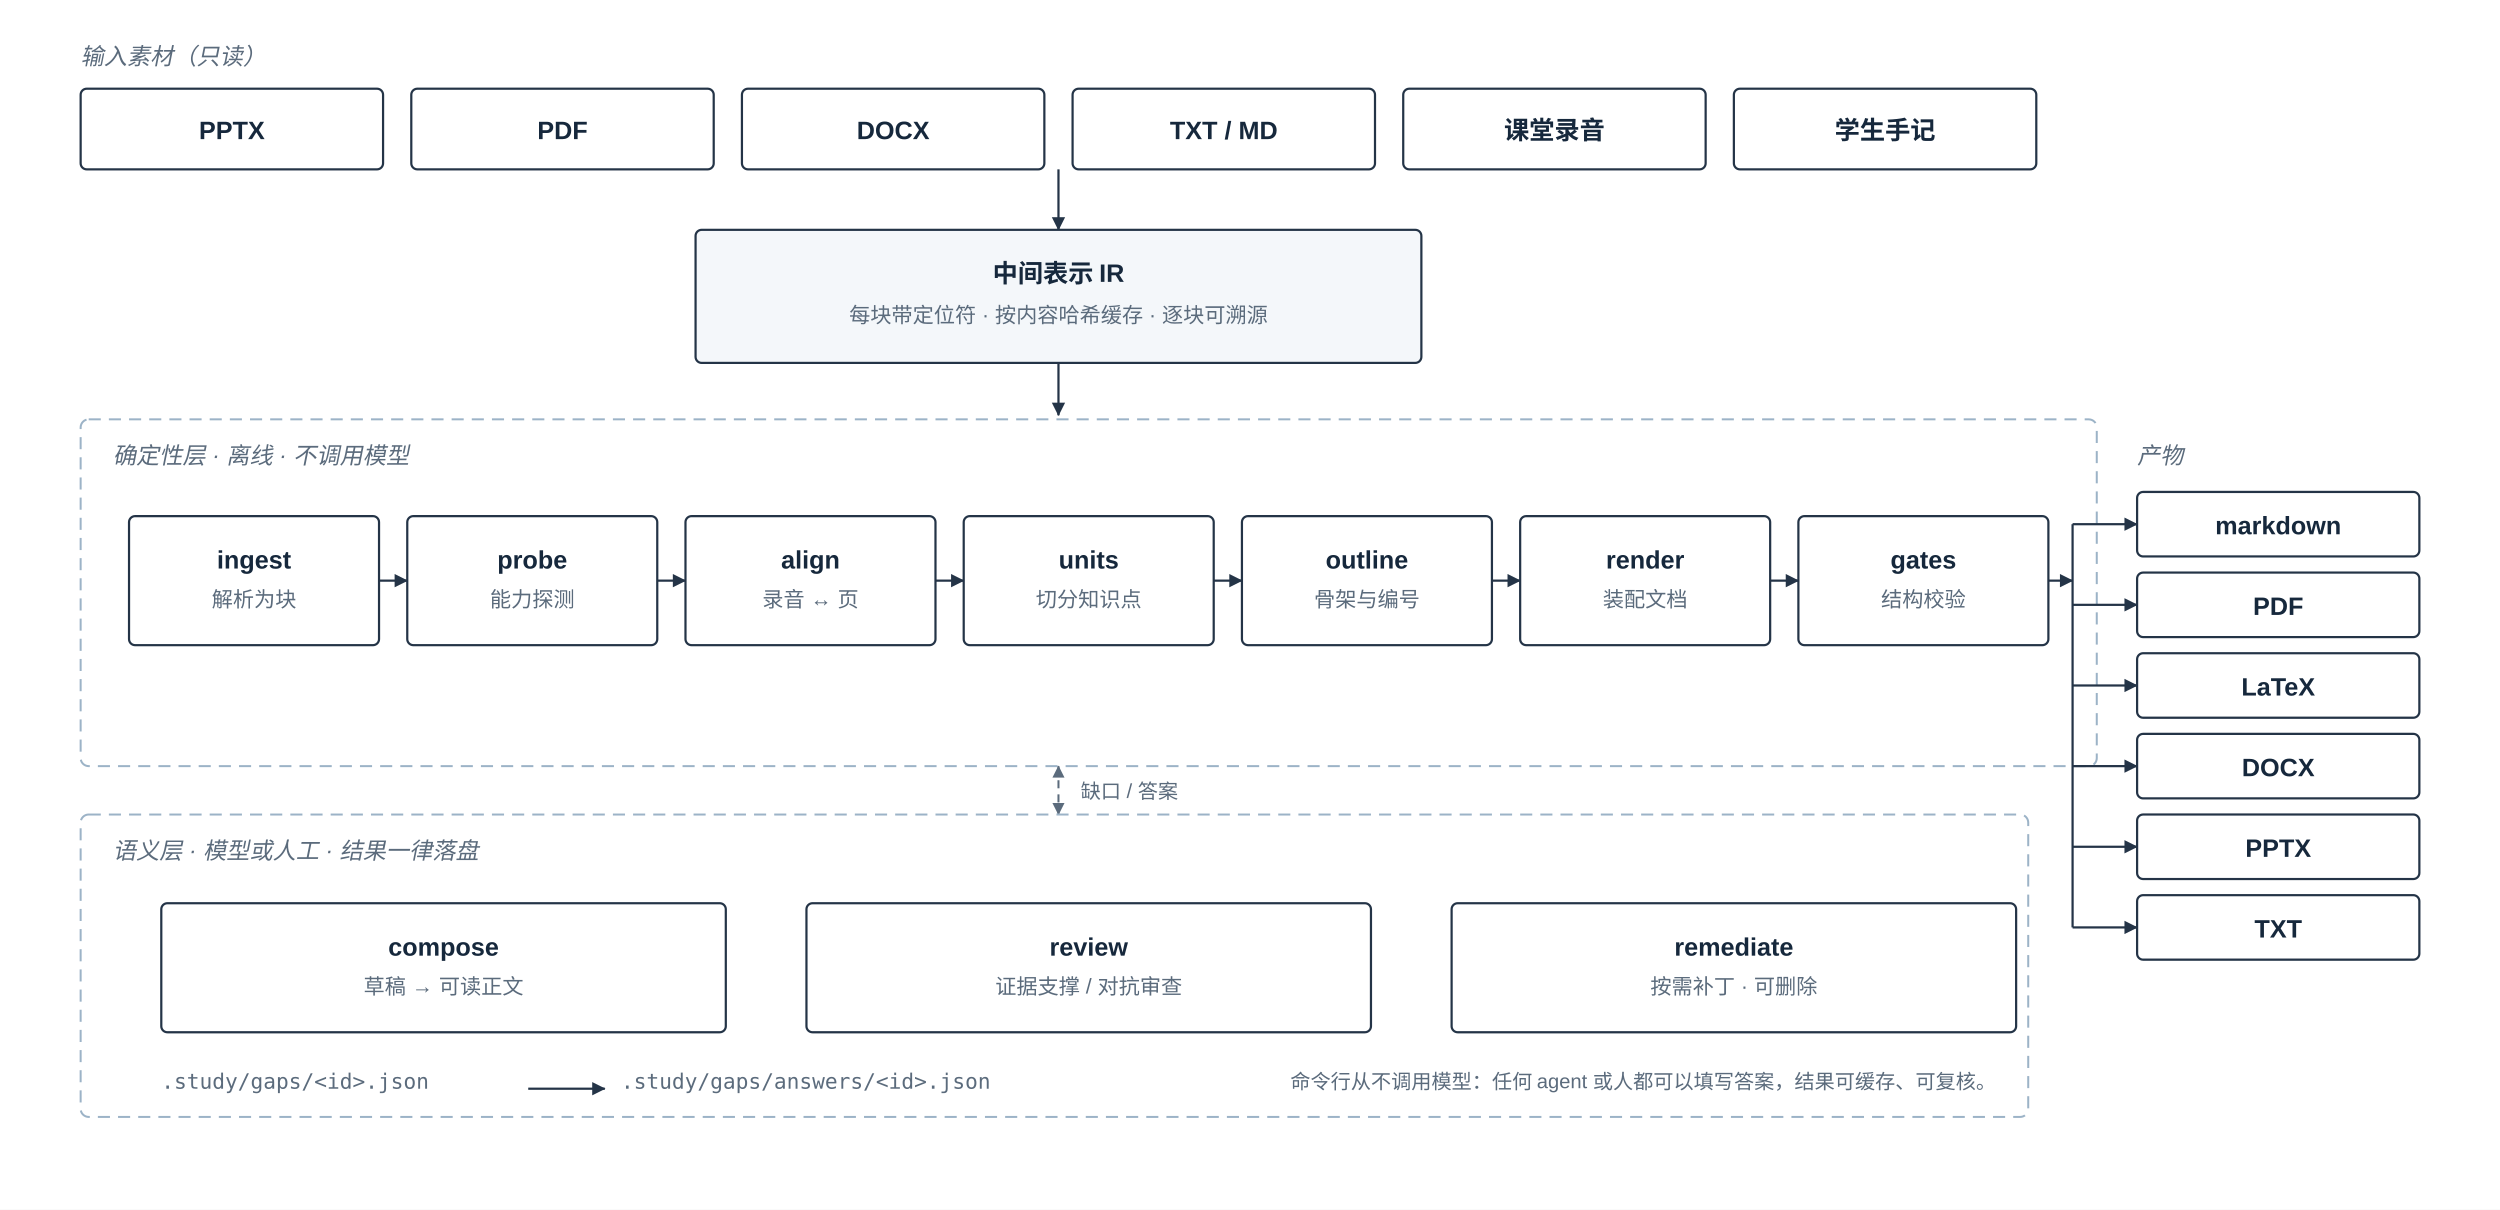
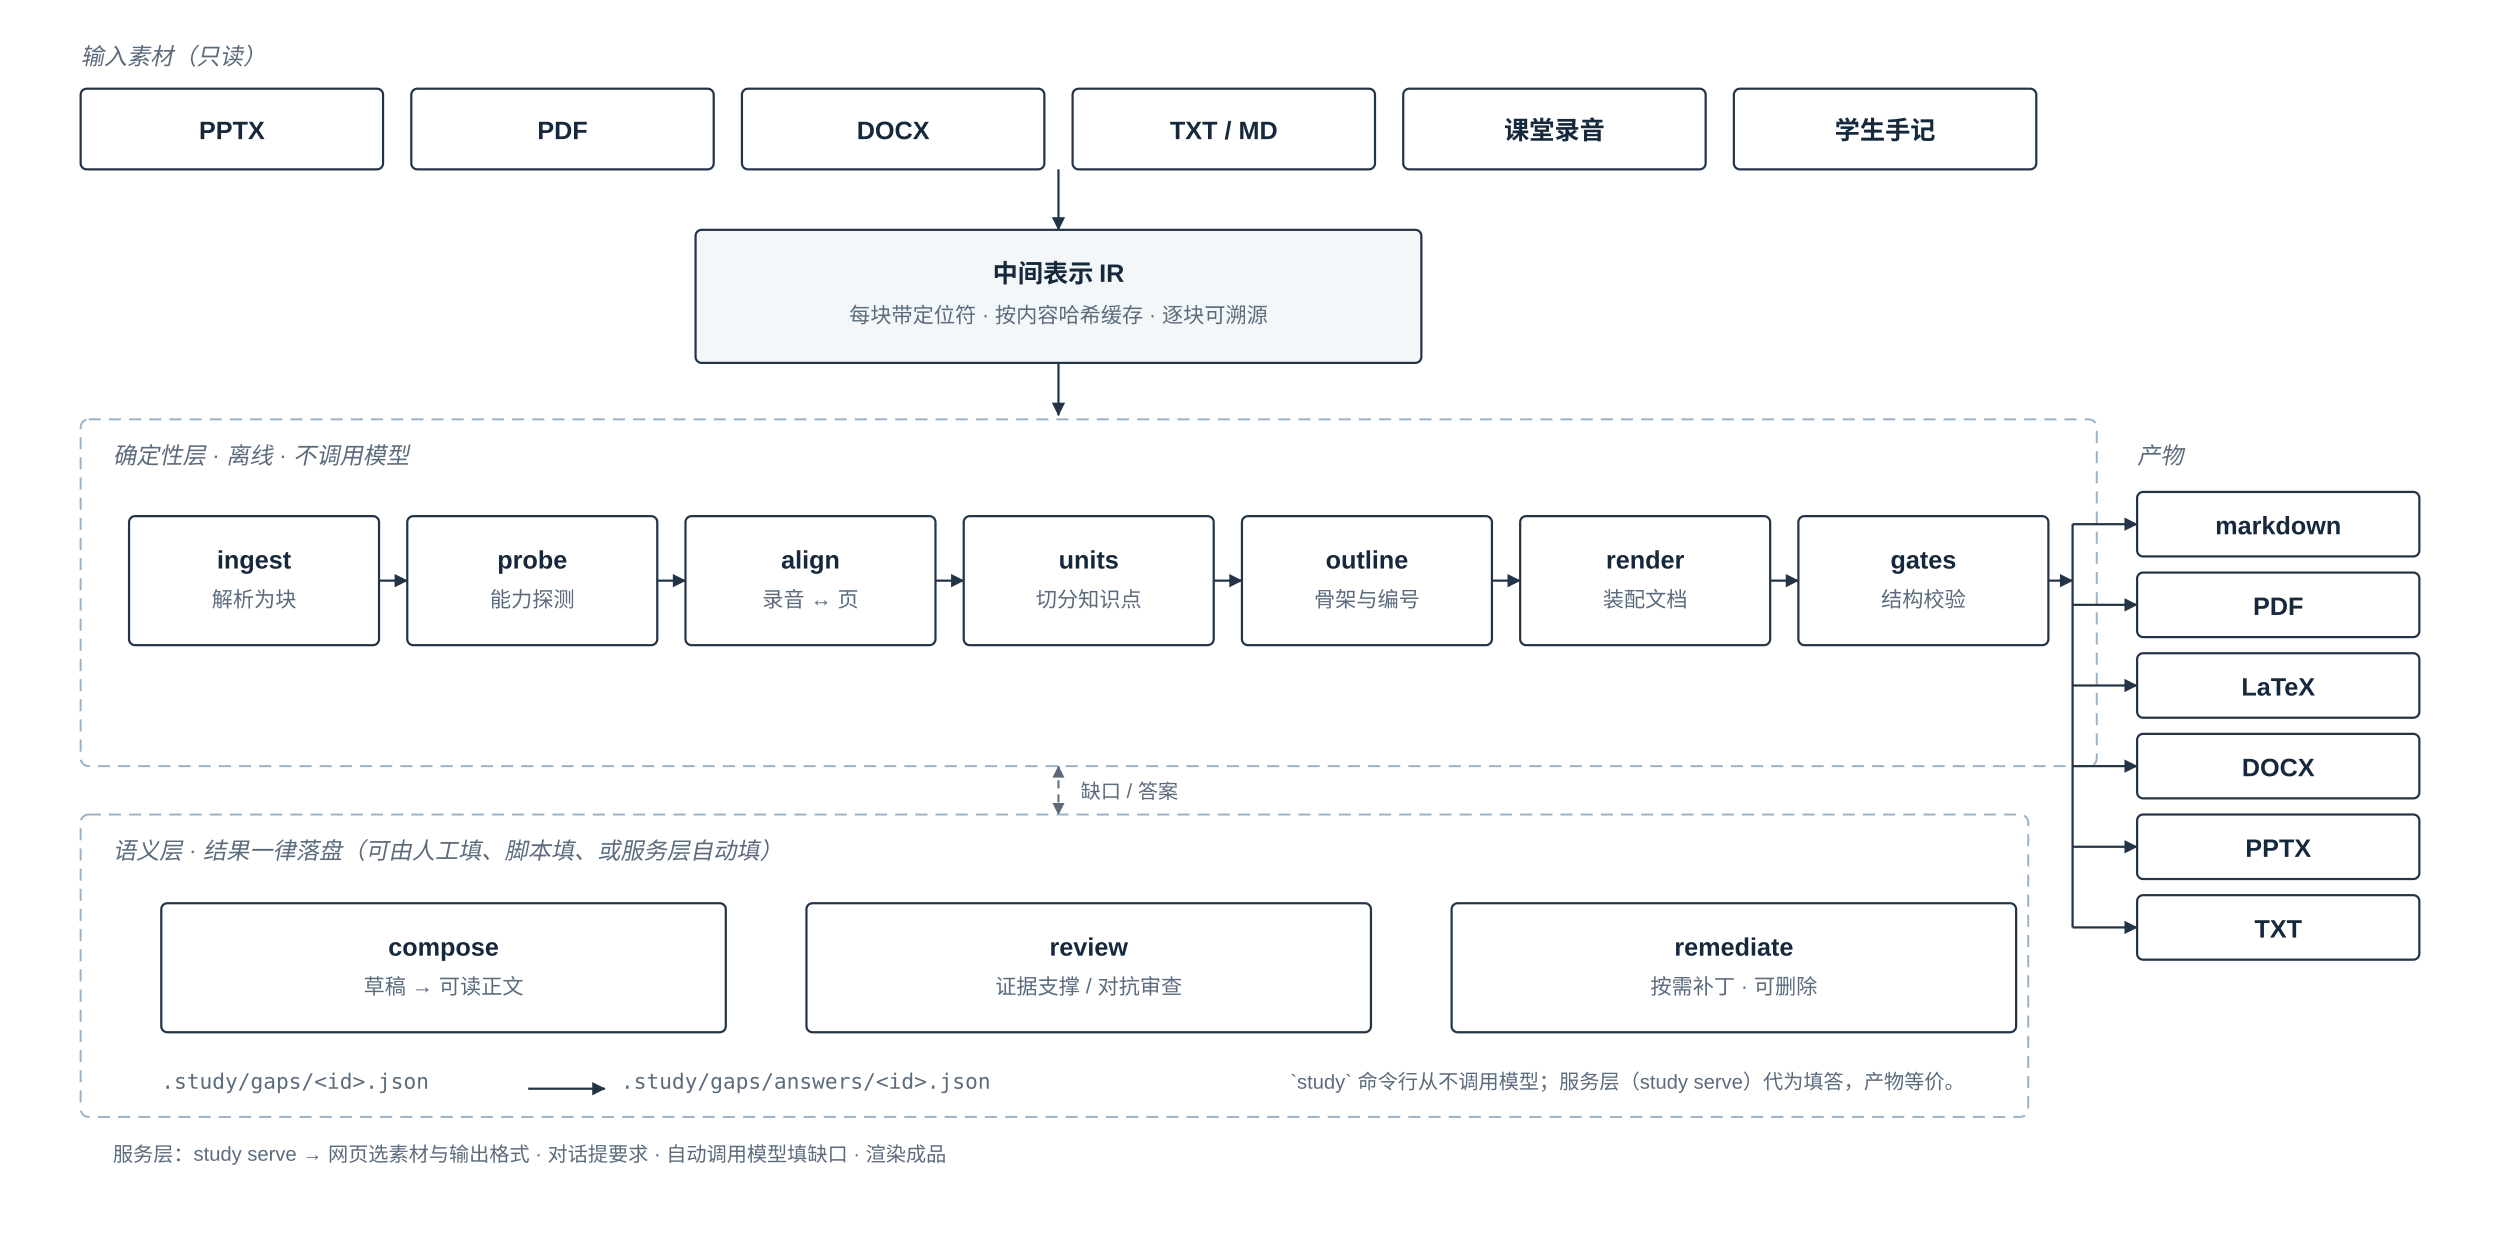
- <svg xmlns="http://www.w3.org/2000/svg" viewBox="0 0 1240 600" width="1240" height="600" font-family="'Helvetica Neue','Arial','SimHei','Noto Sans CJK SC',sans-serif">
+ <svg xmlns="http://www.w3.org/2000/svg" viewBox="0 0 1240 620" width="1240" height="620" font-family="'Helvetica Neue','Arial','SimHei','Noto Sans CJK SC',sans-serif">
  <defs>
    <marker id="a" viewBox="0 0 10 10" refX="9.5" refY="5" markerWidth="6" markerHeight="6" orient="auto">
      <path d="M0,0 L10,5 L0,10 z" fill="#243447" />
    </marker>
    <marker id="ad" viewBox="0 0 10 10" refX="9.5" refY="5" markerWidth="6" markerHeight="6" orient="auto">
      <path d="M0,0 L10,5 L0,10 z" fill="#5B6B7C" />
    </marker>
    <marker id="ad-start" viewBox="0 0 10 10" refX="0.5" refY="5" markerWidth="6" markerHeight="6" orient="auto">
      <path d="M10,0 L0,5 L10,10 z" fill="#5B6B7C" />
    </marker>
    <style>
      .grp    { font-size: 11.5px; font-style: italic; fill: #5B6B7C; }
      .box    { fill: #FFFFFF; stroke: #243447; stroke-width: 1.1; }
      .boxd   { fill: #F4F7FA; stroke: #243447; stroke-width: 1.1; }
      .name   { font-size: 12.5px; font-weight: bold; fill: #16283C; text-anchor: middle; }
      .sub    { font-size: 10.5px; fill: #5B6B7C; text-anchor: middle; }
      .mono   { font-size: 10.5px; font-family: Consolas, monospace; fill: #5B6B7C; }
      .flow   { stroke: #243447; stroke-width: 1.1; fill: none; marker-end: url(#a); }
      .dash   { stroke: #5B6B7C; stroke-width: 1; fill: none; stroke-dasharray: 4 3;
                marker-end: url(#ad); marker-start: url(#ad-start); }
      .frame  { fill: none; stroke: #9CB3C7; stroke-width: 1; stroke-dasharray: 6 4; }
      .cap    { font-size: 10px; fill: #5B6B7C; }
    </style>
  </defs>
-   <rect width="1240" height="600" fill="#FFFFFF" />
+   <rect width="1240" height="620" fill="#FFFFFF" />
  <text class="grp" x="40" y="32">输入素材（只读）</text>
  <g>
    <rect class="box" x="40" y="44" width="150" height="40" rx="3" />
    <text class="name" x="115" y="69">PPTX</text>
    <rect class="box" x="204" y="44" width="150" height="40" rx="3" />
    <text class="name" x="279" y="69">PDF</text>
    <rect class="box" x="368" y="44" width="150" height="40" rx="3" />
    <text class="name" x="443" y="69">DOCX</text>
    <rect class="box" x="532" y="44" width="150" height="40" rx="3" />
    <text class="name" x="607" y="69">TXT / MD</text>
    <rect class="box" x="696" y="44" width="150" height="40" rx="3" />
    <text class="name" x="771" y="69">课堂录音</text>
    <rect class="box" x="860" y="44" width="150" height="40" rx="3" />
    <text class="name" x="935" y="69">学生手记</text>
  </g>
  <path class="flow" d="M525 84 L525 114" />
  <rect class="boxd" x="345" y="114" width="360" height="66" rx="3" />
  <text class="name" x="525" y="140">中间表示 IR</text>
  <text class="sub" x="525" y="160">每块带定位符 · 按内容哈希缓存 · 逐块可溯源</text>
  <path class="flow" d="M525 180 L525 206" />
  <rect class="frame" x="40" y="208" width="1000" height="172" rx="4" />
  <text class="grp" x="56" y="230">确定性层 · 离线 · 不调用模型</text>
  <g>
    <rect class="box" x="64" y="256" width="124" height="64" rx="3" />
    <text class="name" x="126" y="282">ingest</text>
    <text class="sub" x="126" y="301">解析为块</text>
    <rect class="box" x="202" y="256" width="124" height="64" rx="3" />
    <text class="name" x="264" y="282">probe</text>
    <text class="sub" x="264" y="301">能力探测</text>
    <rect class="box" x="340" y="256" width="124" height="64" rx="3" />
    <text class="name" x="402" y="282">align</text>
    <text class="sub" x="402" y="301">录音 ↔ 页</text>
    <rect class="box" x="478" y="256" width="124" height="64" rx="3" />
    <text class="name" x="540" y="282">units</text>
    <text class="sub" x="540" y="301">切分知识点</text>
    <rect class="box" x="616" y="256" width="124" height="64" rx="3" />
    <text class="name" x="678" y="282">outline</text>
    <text class="sub" x="678" y="301">骨架与编号</text>
    <rect class="box" x="754" y="256" width="124" height="64" rx="3" />
    <text class="name" x="816" y="282">render</text>
    <text class="sub" x="816" y="301">装配文档</text>
    <rect class="box" x="892" y="256" width="124" height="64" rx="3" />
    <text class="name" x="954" y="282">gates</text>
    <text class="sub" x="954" y="301">结构校验</text>
  </g>
  <path class="flow" d="M188 288 L202 288" />
  <path class="flow" d="M326 288 L340 288" />
  <path class="flow" d="M464 288 L478 288" />
  <path class="flow" d="M602 288 L616 288" />
  <path class="flow" d="M740 288 L754 288" />
  <path class="flow" d="M878 288 L892 288" />
  <text class="grp" x="1060" y="230">产物</text>
  <g>
    <rect class="box" x="1060" y="244" width="140" height="32" rx="3" />
    <text class="name" x="1130" y="265">markdown</text>
    <rect class="box" x="1060" y="284" width="140" height="32" rx="3" />
    <text class="name" x="1130" y="305">PDF</text>
    <rect class="box" x="1060" y="324" width="140" height="32" rx="3" />
    <text class="name" x="1130" y="345">LaTeX</text>
    <rect class="box" x="1060" y="364" width="140" height="32" rx="3" />
    <text class="name" x="1130" y="385">DOCX</text>
    <rect class="box" x="1060" y="404" width="140" height="32" rx="3" />
    <text class="name" x="1130" y="425">PPTX</text>
    <rect class="box" x="1060" y="444" width="140" height="32" rx="3" />
    <text class="name" x="1130" y="465">TXT</text>
  </g>
  <path class="flow" d="M1016 288 L1028 288" />
  <path d="M1028 260 L1028 460" stroke="#243447" stroke-width="1.1" fill="none" />
  <path class="flow" d="M1028 260 L1060 260" />
  <path class="flow" d="M1028 300 L1060 300" />
  <path class="flow" d="M1028 340 L1060 340" />
  <path class="flow" d="M1028 380 L1060 380" />
  <path class="flow" d="M1028 420 L1060 420" />
  <path class="flow" d="M1028 460 L1060 460" />
  <path class="dash" d="M525 380 L525 404" />
  <text class="cap" x="536" y="396">缺口 / 答案</text>
  <rect class="frame" x="40" y="404" width="966" height="150" rx="4" />
-   <text class="grp" x="56" y="426">语义层 · 模型或人工 · 结果一律落盘</text>
+   <text class="grp" x="56" y="426">语义层 · 结果一律落盘（可由人工填、脚本填、或服务层自动填）</text>
  <g>
    <rect class="box" x="80" y="448" width="280" height="64" rx="3" />
    <text class="name" x="220" y="474">compose</text>
    <text class="sub" x="220" y="493">草稿 → 可读正文</text>
    <rect class="box" x="400" y="448" width="280" height="64" rx="3" />
    <text class="name" x="540" y="474">review</text>
    <text class="sub" x="540" y="493">证据支撑 / 对抗审查</text>
    <rect class="box" x="720" y="448" width="280" height="64" rx="3" />
    <text class="name" x="860" y="474">remediate</text>
    <text class="sub" x="860" y="493">按需补丁 · 可删除</text>
  </g>
  <text class="mono" x="80" y="540">.study/gaps/&lt;id&gt;.json</text>
  <path class="flow" d="M262 540 L300 540" />
  <text class="mono" x="308" y="540">.study/gaps/answers/&lt;id&gt;.json</text>
-   <text class="cap" x="640" y="540">命令行从不调用模型：任何 agent 或人都可以填写答案，结果可缓存、可复核。</text>
+   <text class="cap" x="56" y="576">服务层：study serve → 网页选素材与输出格式 · 对话提要求 · 自动调用模型填缺口 · 渲染成品</text>
+   <text class="cap" x="640" y="540">`study` 命令行从不调用模型；服务层（study serve）代为填答，产物等价。</text>
</svg>
